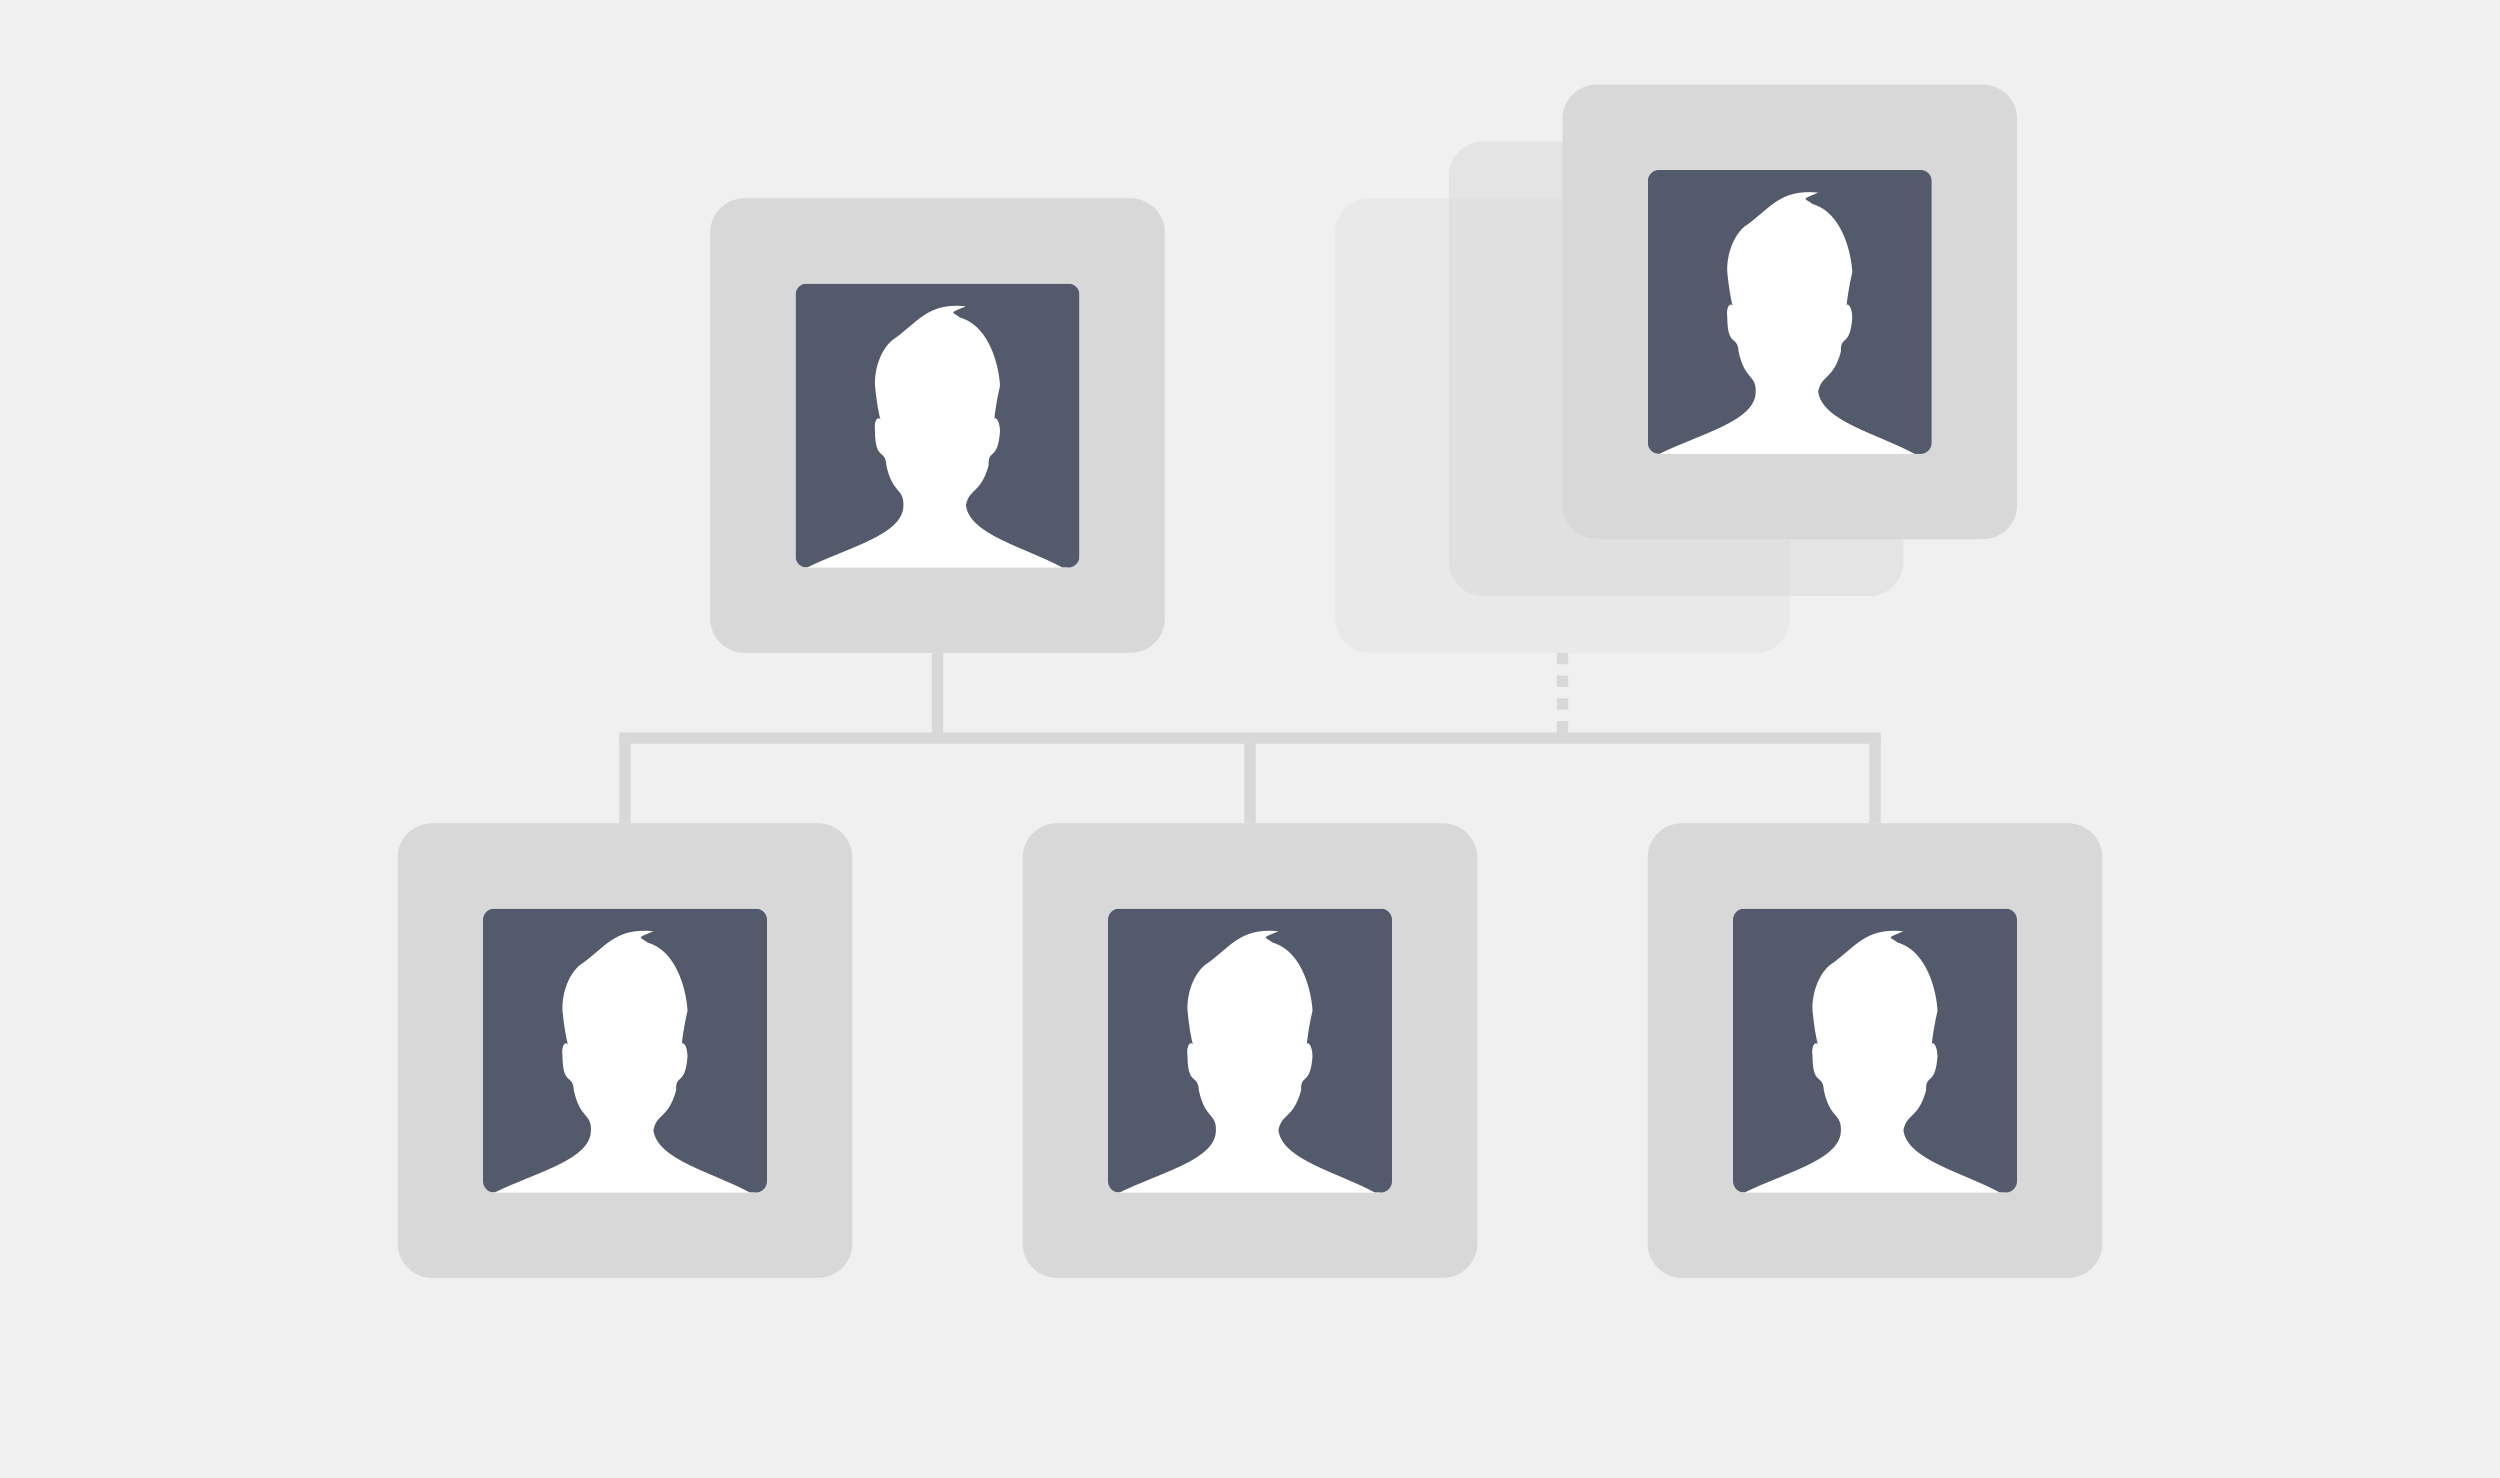
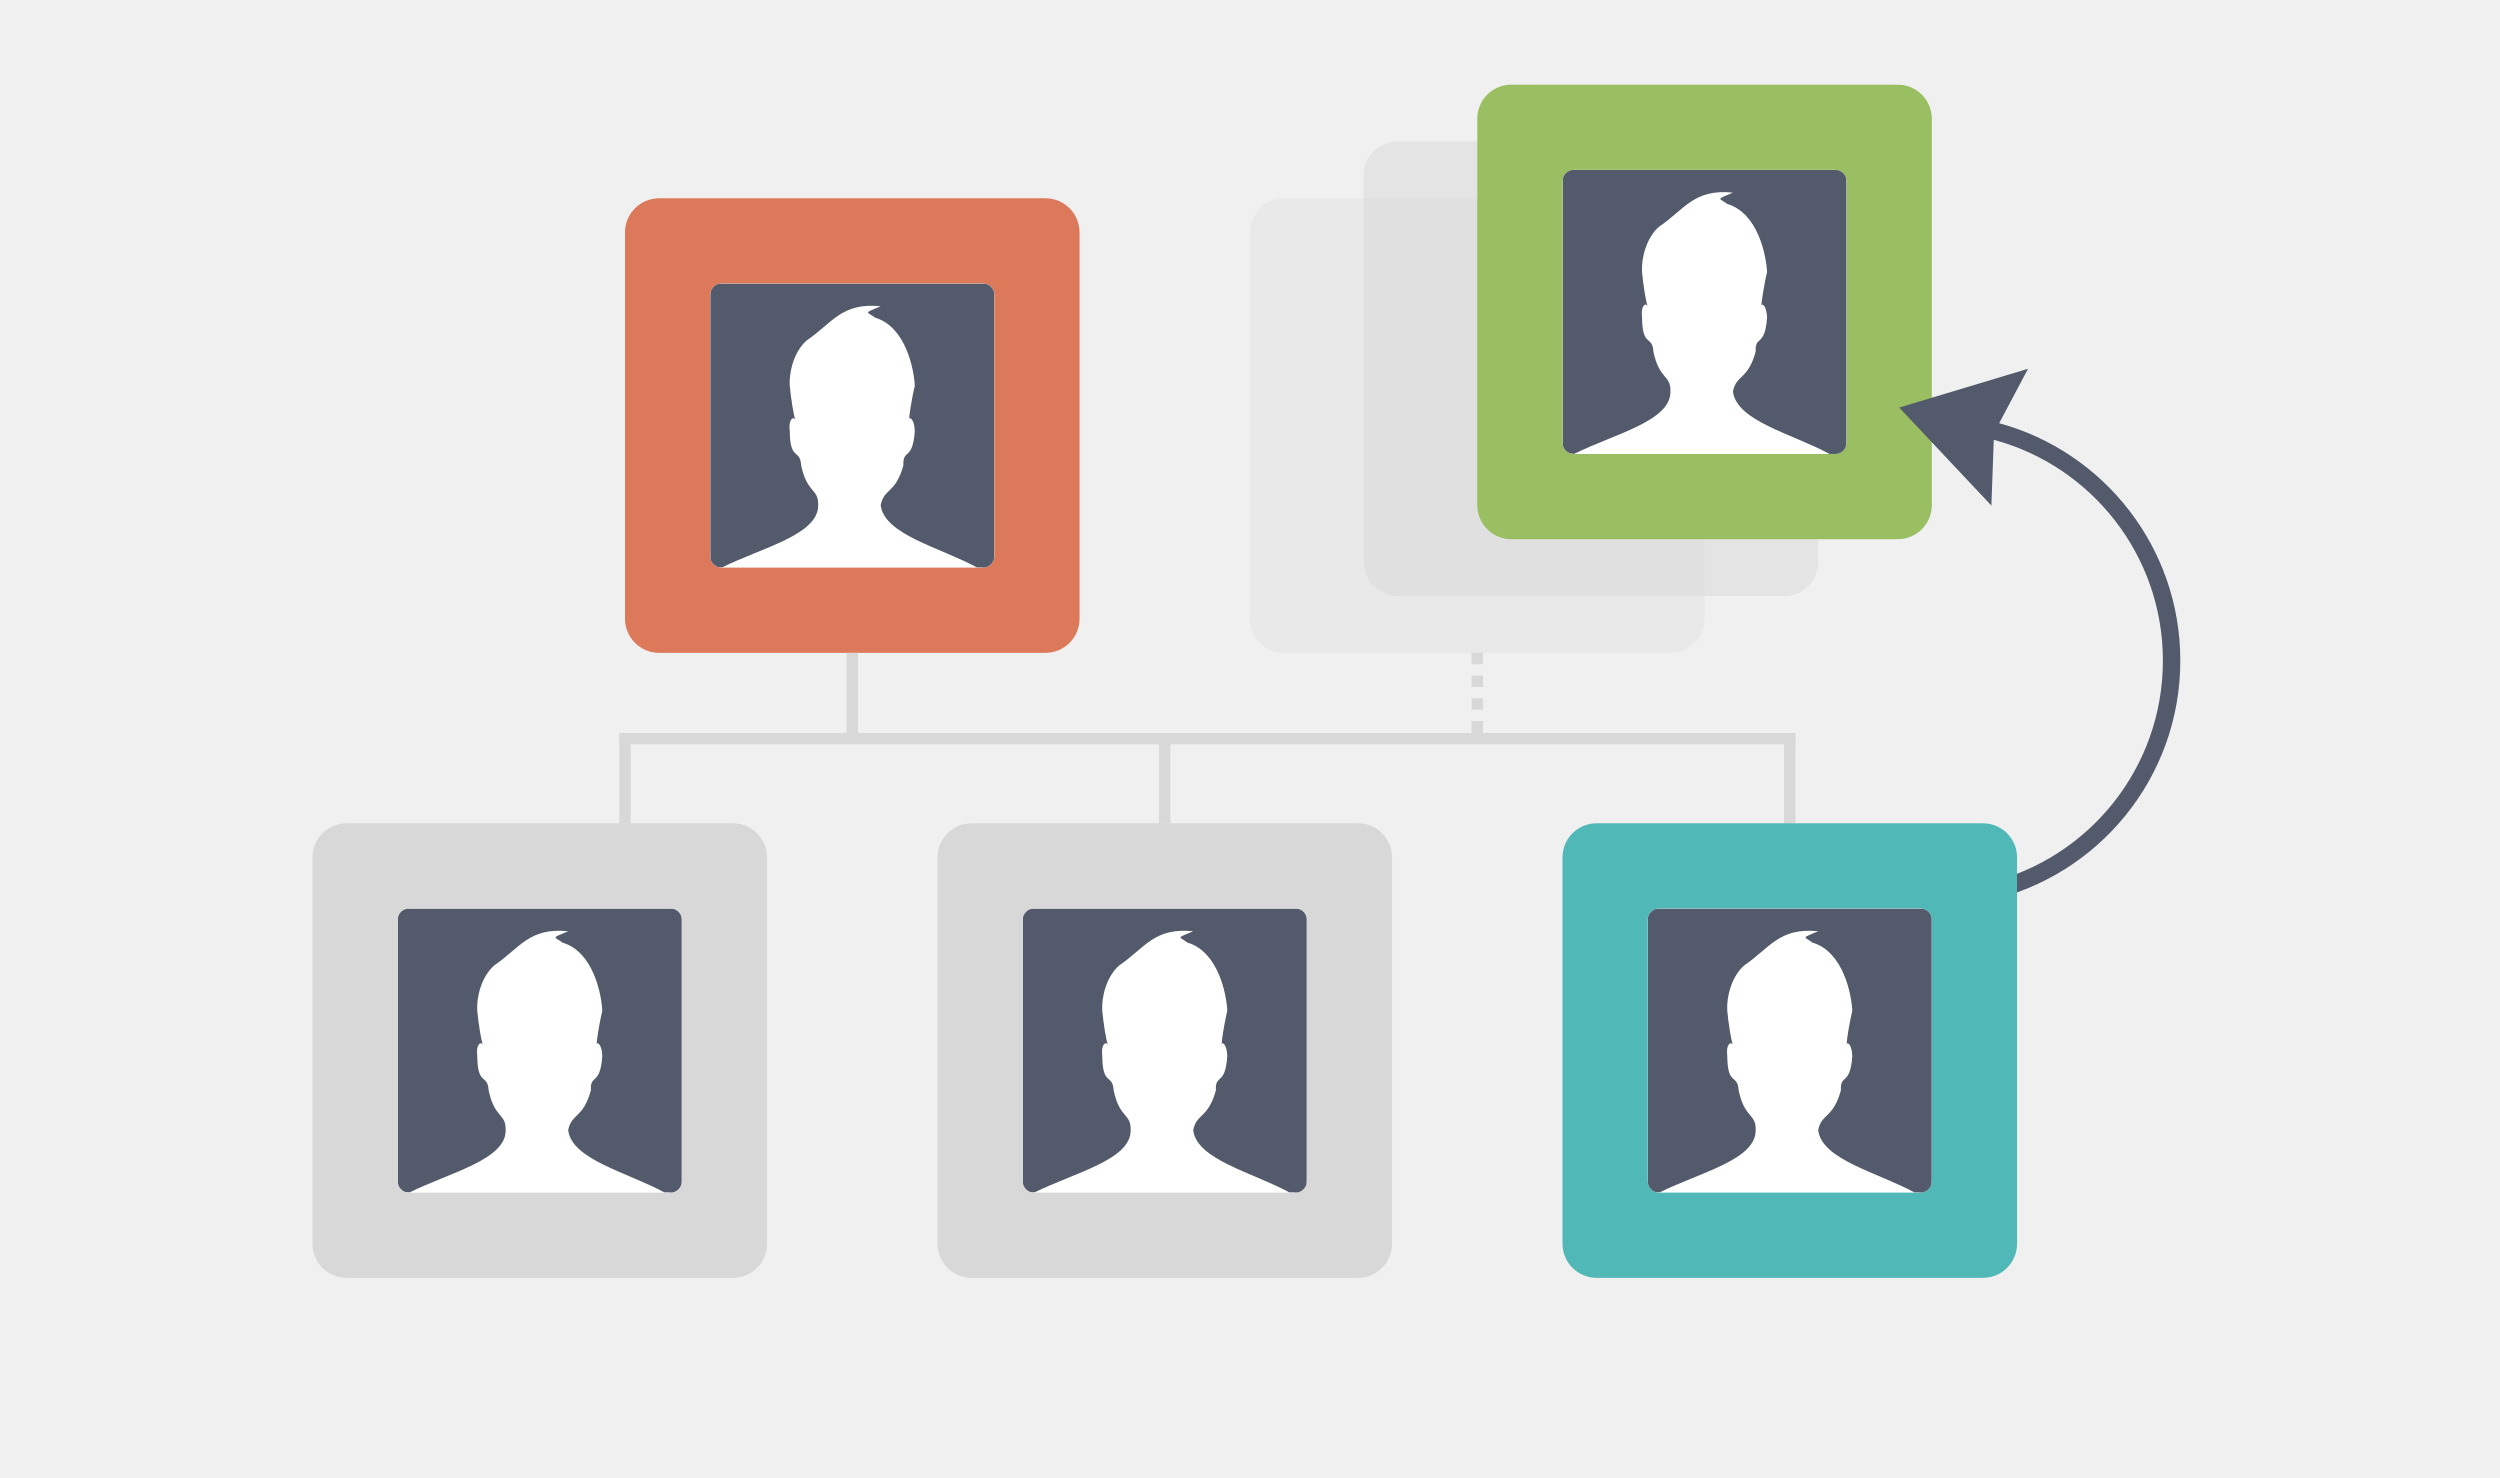
<svg xmlns="http://www.w3.org/2000/svg" xmlns:xlink="http://www.w3.org/1999/xlink" width="440px" height="260px" viewBox="0 0 440 260" version="1.1">
  <defs>
    <rect id="path-1" x="0" y="0.5" width="50" height="50" rx="2" />
    <rect id="path-3" x="0" y="0.5" width="50" height="50" rx="2" />
    <rect id="path-5" x="0" y="0.5" width="50" height="50" rx="2" />
    <rect id="path-7" x="0" y="0.5" width="50" height="50" rx="2" />
    <rect id="path-9" x="0" y="0.5" width="50" height="50" rx="2" />
  </defs>
  <g id="Page-1" stroke="none" stroke-width="1" fill="none" fill-rule="evenodd">
    <g id="slide01_01">
-       <g id="Rectangle-162-+-thumbnail-copy-2" transform="translate(125, 34.9)">
-         <rect id="Rectangle-162" fill="#D8D8D8" x="0" y="0" width="80" height="80" rx="6" />
-         <g id="thumbnail-copy-2" transform="translate(15, 14.5)">
-           <mask id="mask-2" fill="white">
-             <use xlink:href="#path-1" />
-           </mask>
-           <use id="Mask" fill="#FFFFFF" xlink:href="#path-1" />
-           <path d="M47,50.5 C40.506,46.95 30.611,44.731 30,39.5 C30.611,36.5 32.606,37.51 34,32.5 C33.856,29.509 35.628,31.815 36,26.5 C35.961,24.331 34.994,23.798 35,24.5 C34.994,23.798 35.483,20.645 36,18.5 C35.878,15.668 34.45,8.111 29,6.5 C27.55,5.39 26.856,5.822 30,4.5 C23.106,3.802 21.494,7.454 17,10.5 C14.683,12.498 13.833,16.229 14,18.5 C14.194,20.645 14.683,23.803 15,24.5 C14.683,23.803 13.711,24.331 14,26.5 C14.05,31.815 15.822,29.509 16,32.5 C17.061,37.51 19.067,36.5 19,39.5 C19.067,44.731 9.172,46.95 2,50.5 C1.489,50.294 0.678,50.771 0,51.5 L0,0.5 L50,0.5 L50,51.5 C49.283,50.928 48.372,50.372 47,50.5 Z" id="Path-Copy-2" fill="#525A6B" mask="url(#mask-2)" />
+       <rect id="Rectangle-175-Copy" fill="#D8D8D8" x="109" y="129.9" width="2" height="15" />
+       <g id="Group" transform="translate(55, 14)">
+         <g id="Rectangle-162-+-thumbnail-copy-2" transform="translate(55, 20.9)">
+           <rect id="Rectangle-162" fill="#DC795B" x="0" y="0" width="80" height="80" rx="6" />
+           <g id="thumbnail-copy-2" transform="translate(15, 14.5)">
+             <mask id="mask-2" fill="white">
+               <use xlink:href="#path-1" />
+             </mask>
+             <use id="Mask" fill="#FFFFFF" xlink:href="#path-1" />
+             <path d="M47,50.5 C40.506,46.95 30.611,44.731 30,39.5 C30.611,36.5 32.606,37.51 34,32.5 C33.856,29.509 35.628,31.815 36,26.5 C35.961,24.331 34.994,23.798 35,24.5 C34.994,23.798 35.483,20.645 36,18.5 C35.878,15.668 34.45,8.111 29,6.5 C27.55,5.39 26.856,5.822 30,4.5 C23.106,3.802 21.494,7.454 17,10.5 C14.683,12.498 13.833,16.229 14,18.5 C14.194,20.645 14.683,23.803 15,24.5 C14.683,23.803 13.711,24.331 14,26.5 C14.05,31.815 15.822,29.509 16,32.5 C17.061,37.51 19.067,36.5 19,39.5 C19.067,44.731 9.172,46.95 2,50.5 C1.489,50.294 0.678,50.771 0,51.5 L0,0.5 L50,0.5 L50,51.5 C49.283,50.928 48.372,50.372 47,50.5 Z" id="Path-Copy-2" fill="#525A6B" mask="url(#mask-2)" />
+           </g>
+         </g>
+         <g id="Rectangle-162-+-thumbnail-copy-4" transform="translate(110, 130.9)">
+           <rect id="Rectangle-162" fill="#D8D8D8" x="0" y="0" width="80" height="80" rx="6" />
+           <g id="thumbnail-copy-2" transform="translate(15, 14.5)">
+             <mask id="mask-4" fill="white">
+               <use xlink:href="#path-3" />
+             </mask>
+             <use id="Mask" fill="#FFFFFF" xlink:href="#path-3" />
+             <path d="M47,50.5 C40.506,46.95 30.611,44.731 30,39.5 C30.611,36.5 32.606,37.51 34,32.5 C33.856,29.509 35.628,31.815 36,26.5 C35.961,24.331 34.994,23.798 35,24.5 C34.994,23.798 35.483,20.645 36,18.5 C35.878,15.668 34.45,8.111 29,6.5 C27.55,5.39 26.856,5.822 30,4.5 C23.106,3.802 21.494,7.454 17,10.5 C14.683,12.498 13.833,16.229 14,18.5 C14.194,20.645 14.683,23.803 15,24.5 C14.683,23.803 13.711,24.331 14,26.5 C14.05,31.815 15.822,29.509 16,32.5 C17.061,37.51 19.067,36.5 19,39.5 C19.067,44.731 9.172,46.95 2,50.5 C1.489,50.294 0.678,50.771 0,51.5 L0,0.5 L50,0.5 L50,51.5 C49.283,50.928 48.372,50.372 47,50.5 Z" id="Path-Copy-2" fill="#525A6B" mask="url(#mask-4)" />
+           </g>
+         </g>
+         <g id="Rectangle-162-+-thumbnail-copy-6" transform="translate(0, 130.9)">
+           <rect id="Rectangle-162" fill="#D8D8D8" x="0" y="0" width="80" height="80" rx="6" />
+           <g id="thumbnail-copy-2" transform="translate(15, 14.5)">
+             <mask id="mask-6" fill="white">
+               <use xlink:href="#path-5" />
+             </mask>
+             <use id="Mask" fill="#FFFFFF" xlink:href="#path-5" />
+             <path d="M47,50.5 C40.506,46.95 30.611,44.731 30,39.5 C30.611,36.5 32.606,37.51 34,32.5 C33.856,29.509 35.628,31.815 36,26.5 C35.961,24.331 34.994,23.798 35,24.5 C34.994,23.798 35.483,20.645 36,18.5 C35.878,15.668 34.45,8.111 29,6.5 C27.55,5.39 26.856,5.822 30,4.5 C23.106,3.802 21.494,7.454 17,10.5 C14.683,12.498 13.833,16.229 14,18.5 C14.194,20.645 14.683,23.803 15,24.5 C14.683,23.803 13.711,24.331 14,26.5 C14.05,31.815 15.822,29.509 16,32.5 C17.061,37.51 19.067,36.5 19,39.5 C19.067,44.731 9.172,46.95 2,50.5 C1.489,50.294 0.678,50.771 0,51.5 L0,0.5 L50,0.5 L50,51.5 C49.283,50.928 48.372,50.372 47,50.5 Z" id="Path-Copy-2" fill="#525A6B" mask="url(#mask-6)" />
+           </g>
+         </g>
+         <g id="Rectangle-162-+-thumbnail-copy-8" transform="translate(165, 20.9)" fill="#D8D8D8" fill-opacity="0.3">
+           <rect id="Rectangle-162" x="0" y="0" width="80" height="80" rx="6" />
+         </g>
+         <g id="Rectangle-162-+-thumbnail-copy-7" transform="translate(185, 10.9)" fill="#D8D8D8" fill-opacity="0.5">
+           <rect id="Rectangle-162" x="0" y="0" width="80" height="80" rx="6" />
+         </g>
+         <g id="Rectangle-162-+-thumbnail-copy-3" transform="translate(205, 0.9)">
+           <rect id="Rectangle-162" fill="#99BF62" x="0" y="0" width="80" height="80" rx="6" />
+           <g id="thumbnail-copy-2" transform="translate(15, 14.5)">
+             <mask id="mask-8" fill="white">
+               <use xlink:href="#path-7" />
+             </mask>
+             <use id="Mask" fill="#FFFFFF" xlink:href="#path-7" />
+             <path d="M47,50.5 C40.506,46.95 30.611,44.731 30,39.5 C30.611,36.5 32.606,37.51 34,32.5 C33.856,29.509 35.628,31.815 36,26.5 C35.961,24.331 34.994,23.798 35,24.5 C34.994,23.798 35.483,20.645 36,18.5 C35.878,15.668 34.45,8.111 29,6.5 C27.55,5.39 26.856,5.822 30,4.5 C23.106,3.802 21.494,7.454 17,10.5 C14.683,12.498 13.833,16.229 14,18.5 C14.194,20.645 14.683,23.803 15,24.5 C14.683,23.803 13.711,24.331 14,26.5 C14.05,31.815 15.822,29.509 16,32.5 C17.061,37.51 19.067,36.5 19,39.5 C19.067,44.731 9.172,46.95 2,50.5 C1.489,50.294 0.678,50.771 0,51.5 L0,0.5 L50,0.5 L50,51.5 C49.283,50.928 48.372,50.372 47,50.5 Z" id="Path-Copy-2" fill="#525A6B" mask="url(#mask-8)" />
+           </g>
+         </g>
+         <rect id="Rectangle-175" fill="#D8D8D8" x="94" y="100.9" width="2" height="15" />
+         <path d="M204,100.9 L206,100.9 L206,115.9 L204,115.9 L204,100.9 Z M204,102.9 L206,102.9 L206,104.9 L204,104.9 L204,102.9 Z M204,106.9 L206,106.9 L206,108.9 L204,108.9 L204,106.9 Z M204,110.9 L206,110.9 L206,112.9 L204,112.9 L204,110.9 Z" id="Rectangle-175-Copy-4" fill="#D8D8D8" />
+         <rect id="Rectangle-175-Copy-2" fill="#D8D8D8" x="149" y="115.9" width="2" height="15" />
+         <rect id="Rectangle-175-Copy-3" fill="#D8D8D8" x="259" y="115.9" width="2" height="15" />
+         <rect id="Rectangle-176" fill="#D8D8D8" x="54" y="115" width="207" height="2" />
+         <path d="M296.854,60.484 C315.228,65.497 328.735,82.305 328.735,102.268 C328.735,122.894 314.316,140.152 295.008,144.513 L295.008,144.513 L295.008,141.362 C312.608,137.064 325.669,121.191 325.669,102.268 C325.669,83.666 313.047,68.012 295.901,63.403 L295.484,74.983 L279.265,57.731 L301.937,50.9 L296.854,60.484 L296.854,60.484 Z" id="Oval-116" fill="#525A6B" />
+         <g id="Rectangle-162-+-thumbnail-copy-5" transform="translate(220, 130.9)">
+           <rect id="Rectangle-162" fill="#50B8B7" x="0" y="0" width="80" height="80" rx="6" />
+           <g id="thumbnail-copy-2" transform="translate(15, 14.5)">
+             <mask id="mask-10" fill="white">
+               <use xlink:href="#path-9" />
+             </mask>
+             <use id="Mask" fill="#FFFFFF" xlink:href="#path-9" />
+             <path d="M47,50.5 C40.506,46.95 30.611,44.731 30,39.5 C30.611,36.5 32.606,37.51 34,32.5 C33.856,29.509 35.628,31.815 36,26.5 C35.961,24.331 34.994,23.798 35,24.5 C34.994,23.798 35.483,20.645 36,18.5 C35.878,15.668 34.45,8.111 29,6.5 C27.55,5.39 26.856,5.822 30,4.5 C23.106,3.802 21.494,7.454 17,10.5 C14.683,12.498 13.833,16.229 14,18.5 C14.194,20.645 14.683,23.803 15,24.5 C14.683,23.803 13.711,24.331 14,26.5 C14.05,31.815 15.822,29.509 16,32.5 C17.061,37.51 19.067,36.5 19,39.5 C19.067,44.731 9.172,46.95 2,50.5 C1.489,50.294 0.678,50.771 0,51.5 L0,0.5 L50,0.5 L50,51.5 C49.283,50.928 48.372,50.372 47,50.5 Z" id="Path-Copy-2" fill="#525A6B" mask="url(#mask-10)" />
+           </g>
        </g>
      </g>
-       <g id="Rectangle-162-+-thumbnail-copy-4" transform="translate(180, 144.9)">
-         <rect id="Rectangle-162" fill="#D8D8D8" x="0" y="0" width="80" height="80" rx="6" />
-         <g id="thumbnail-copy-2" transform="translate(15, 14.5)">
-           <mask id="mask-4" fill="white">
-             <use xlink:href="#path-3" />
-           </mask>
-           <use id="Mask" fill="#FFFFFF" xlink:href="#path-3" />
-           <path d="M47,50.5 C40.506,46.95 30.611,44.731 30,39.5 C30.611,36.5 32.606,37.51 34,32.5 C33.856,29.509 35.628,31.815 36,26.5 C35.961,24.331 34.994,23.798 35,24.5 C34.994,23.798 35.483,20.645 36,18.5 C35.878,15.668 34.45,8.111 29,6.5 C27.55,5.39 26.856,5.822 30,4.5 C23.106,3.802 21.494,7.454 17,10.5 C14.683,12.498 13.833,16.229 14,18.5 C14.194,20.645 14.683,23.803 15,24.5 C14.683,23.803 13.711,24.331 14,26.5 C14.05,31.815 15.822,29.509 16,32.5 C17.061,37.51 19.067,36.5 19,39.5 C19.067,44.731 9.172,46.95 2,50.5 C1.489,50.294 0.678,50.771 0,51.5 L0,0.5 L50,0.5 L50,51.5 C49.283,50.928 48.372,50.372 47,50.5 Z" id="Path-Copy-2" fill="#525A6B" mask="url(#mask-4)" />
-         </g>
-       </g>
-       <g id="Rectangle-162-+-thumbnail-copy-6" transform="translate(70, 144.9)">
-         <rect id="Rectangle-162" fill="#D8D8D8" x="0" y="0" width="80" height="80" rx="6" />
-         <g id="thumbnail-copy-2" transform="translate(15, 14.5)">
-           <mask id="mask-6" fill="white">
-             <use xlink:href="#path-5" />
-           </mask>
-           <use id="Mask" fill="#FFFFFF" xlink:href="#path-5" />
-           <path d="M47,50.5 C40.506,46.95 30.611,44.731 30,39.5 C30.611,36.5 32.606,37.51 34,32.5 C33.856,29.509 35.628,31.815 36,26.5 C35.961,24.331 34.994,23.798 35,24.5 C34.994,23.798 35.483,20.645 36,18.5 C35.878,15.668 34.45,8.111 29,6.5 C27.55,5.39 26.856,5.822 30,4.5 C23.106,3.802 21.494,7.454 17,10.5 C14.683,12.498 13.833,16.229 14,18.5 C14.194,20.645 14.683,23.803 15,24.5 C14.683,23.803 13.711,24.331 14,26.5 C14.05,31.815 15.822,29.509 16,32.5 C17.061,37.51 19.067,36.5 19,39.5 C19.067,44.731 9.172,46.95 2,50.5 C1.489,50.294 0.678,50.771 0,51.5 L0,0.5 L50,0.5 L50,51.5 C49.283,50.928 48.372,50.372 47,50.5 Z" id="Path-Copy-2" fill="#525A6B" mask="url(#mask-6)" />
-         </g>
-       </g>
-       <g id="Rectangle-162-+-thumbnail-copy-8" transform="translate(235, 34.9)" fill="#D8D8D8" fill-opacity="0.3">
-         <rect id="Rectangle-162" x="0" y="0" width="80" height="80" rx="6" />
-       </g>
-       <g id="Rectangle-162-+-thumbnail-copy-7" transform="translate(255, 24.9)" fill="#D8D8D8" fill-opacity="0.5">
-         <rect id="Rectangle-162" x="0" y="0" width="80" height="80" rx="6" />
-       </g>
-       <g id="Rectangle-162-+-thumbnail-copy-3" transform="translate(275, 14.9)">
-         <rect id="Rectangle-162" fill="#D8D8D8" x="0" y="0" width="80" height="80" rx="6" />
-         <g id="thumbnail-copy-2" transform="translate(15, 14.5)">
-           <mask id="mask-8" fill="white">
-             <use xlink:href="#path-7" />
-           </mask>
-           <use id="Mask" fill="#FFFFFF" xlink:href="#path-7" />
-           <path d="M47,50.5 C40.506,46.95 30.611,44.731 30,39.5 C30.611,36.5 32.606,37.51 34,32.5 C33.856,29.509 35.628,31.815 36,26.5 C35.961,24.331 34.994,23.798 35,24.5 C34.994,23.798 35.483,20.645 36,18.5 C35.878,15.668 34.45,8.111 29,6.5 C27.55,5.39 26.856,5.822 30,4.5 C23.106,3.802 21.494,7.454 17,10.5 C14.683,12.498 13.833,16.229 14,18.5 C14.194,20.645 14.683,23.803 15,24.5 C14.683,23.803 13.711,24.331 14,26.5 C14.05,31.815 15.822,29.509 16,32.5 C17.061,37.51 19.067,36.5 19,39.5 C19.067,44.731 9.172,46.95 2,50.5 C1.489,50.294 0.678,50.771 0,51.5 L0,0.5 L50,0.5 L50,51.5 C49.283,50.928 48.372,50.372 47,50.5 Z" id="Path-Copy-2" fill="#525A6B" mask="url(#mask-8)" />
-         </g>
-       </g>
-       <g id="Rectangle-162-+-thumbnail-copy-5" transform="translate(290, 144.9)">
-         <rect id="Rectangle-162" fill="#D8D8D8" x="0" y="0" width="80" height="80" rx="6" />
-         <g id="thumbnail-copy-2" transform="translate(15, 14.5)">
-           <mask id="mask-10" fill="white">
-             <use xlink:href="#path-9" />
-           </mask>
-           <use id="Mask" fill="#FFFFFF" xlink:href="#path-9" />
-           <path d="M47,50.5 C40.506,46.95 30.611,44.731 30,39.5 C30.611,36.5 32.606,37.51 34,32.5 C33.856,29.509 35.628,31.815 36,26.5 C35.961,24.331 34.994,23.798 35,24.5 C34.994,23.798 35.483,20.645 36,18.5 C35.878,15.668 34.45,8.111 29,6.5 C27.55,5.39 26.856,5.822 30,4.5 C23.106,3.802 21.494,7.454 17,10.5 C14.683,12.498 13.833,16.229 14,18.5 C14.194,20.645 14.683,23.803 15,24.5 C14.683,23.803 13.711,24.331 14,26.5 C14.05,31.815 15.822,29.509 16,32.5 C17.061,37.51 19.067,36.5 19,39.5 C19.067,44.731 9.172,46.95 2,50.5 C1.489,50.294 0.678,50.771 0,51.5 L0,0.5 L50,0.5 L50,51.5 C49.283,50.928 48.372,50.372 47,50.5 Z" id="Path-Copy-2" fill="#525A6B" mask="url(#mask-10)" />
-         </g>
-       </g>
-       <rect id="Rectangle-175" fill="#D8D8D8" x="164" y="114.9" width="2" height="15" />
-       <path d="M274,114.9 L276,114.9 L276,129.9 L274,129.9 L274,114.9 Z M274,116.9 L276,116.9 L276,118.9 L274,118.9 L274,116.9 Z M274,120.9 L276,120.9 L276,122.9 L274,122.9 L274,120.9 Z M274,124.9 L276,124.9 L276,126.9 L274,126.9 L274,124.9 Z" id="Rectangle-175-Copy-4" fill="#D8D8D8" />
-       <rect id="Rectangle-175-Copy" fill="#D8D8D8" x="109" y="129.9" width="2" height="15" />
-       <rect id="Rectangle-175-Copy-2" fill="#D8D8D8" x="219" y="129.9" width="2" height="15" />
-       <rect id="Rectangle-175-Copy-3" fill="#D8D8D8" x="329" y="129.9" width="2" height="15" />
-       <rect id="Rectangle-176" fill="#D8D8D8" x="109" y="128.9" width="222" height="2" />
    </g>
  </g>
</svg>
